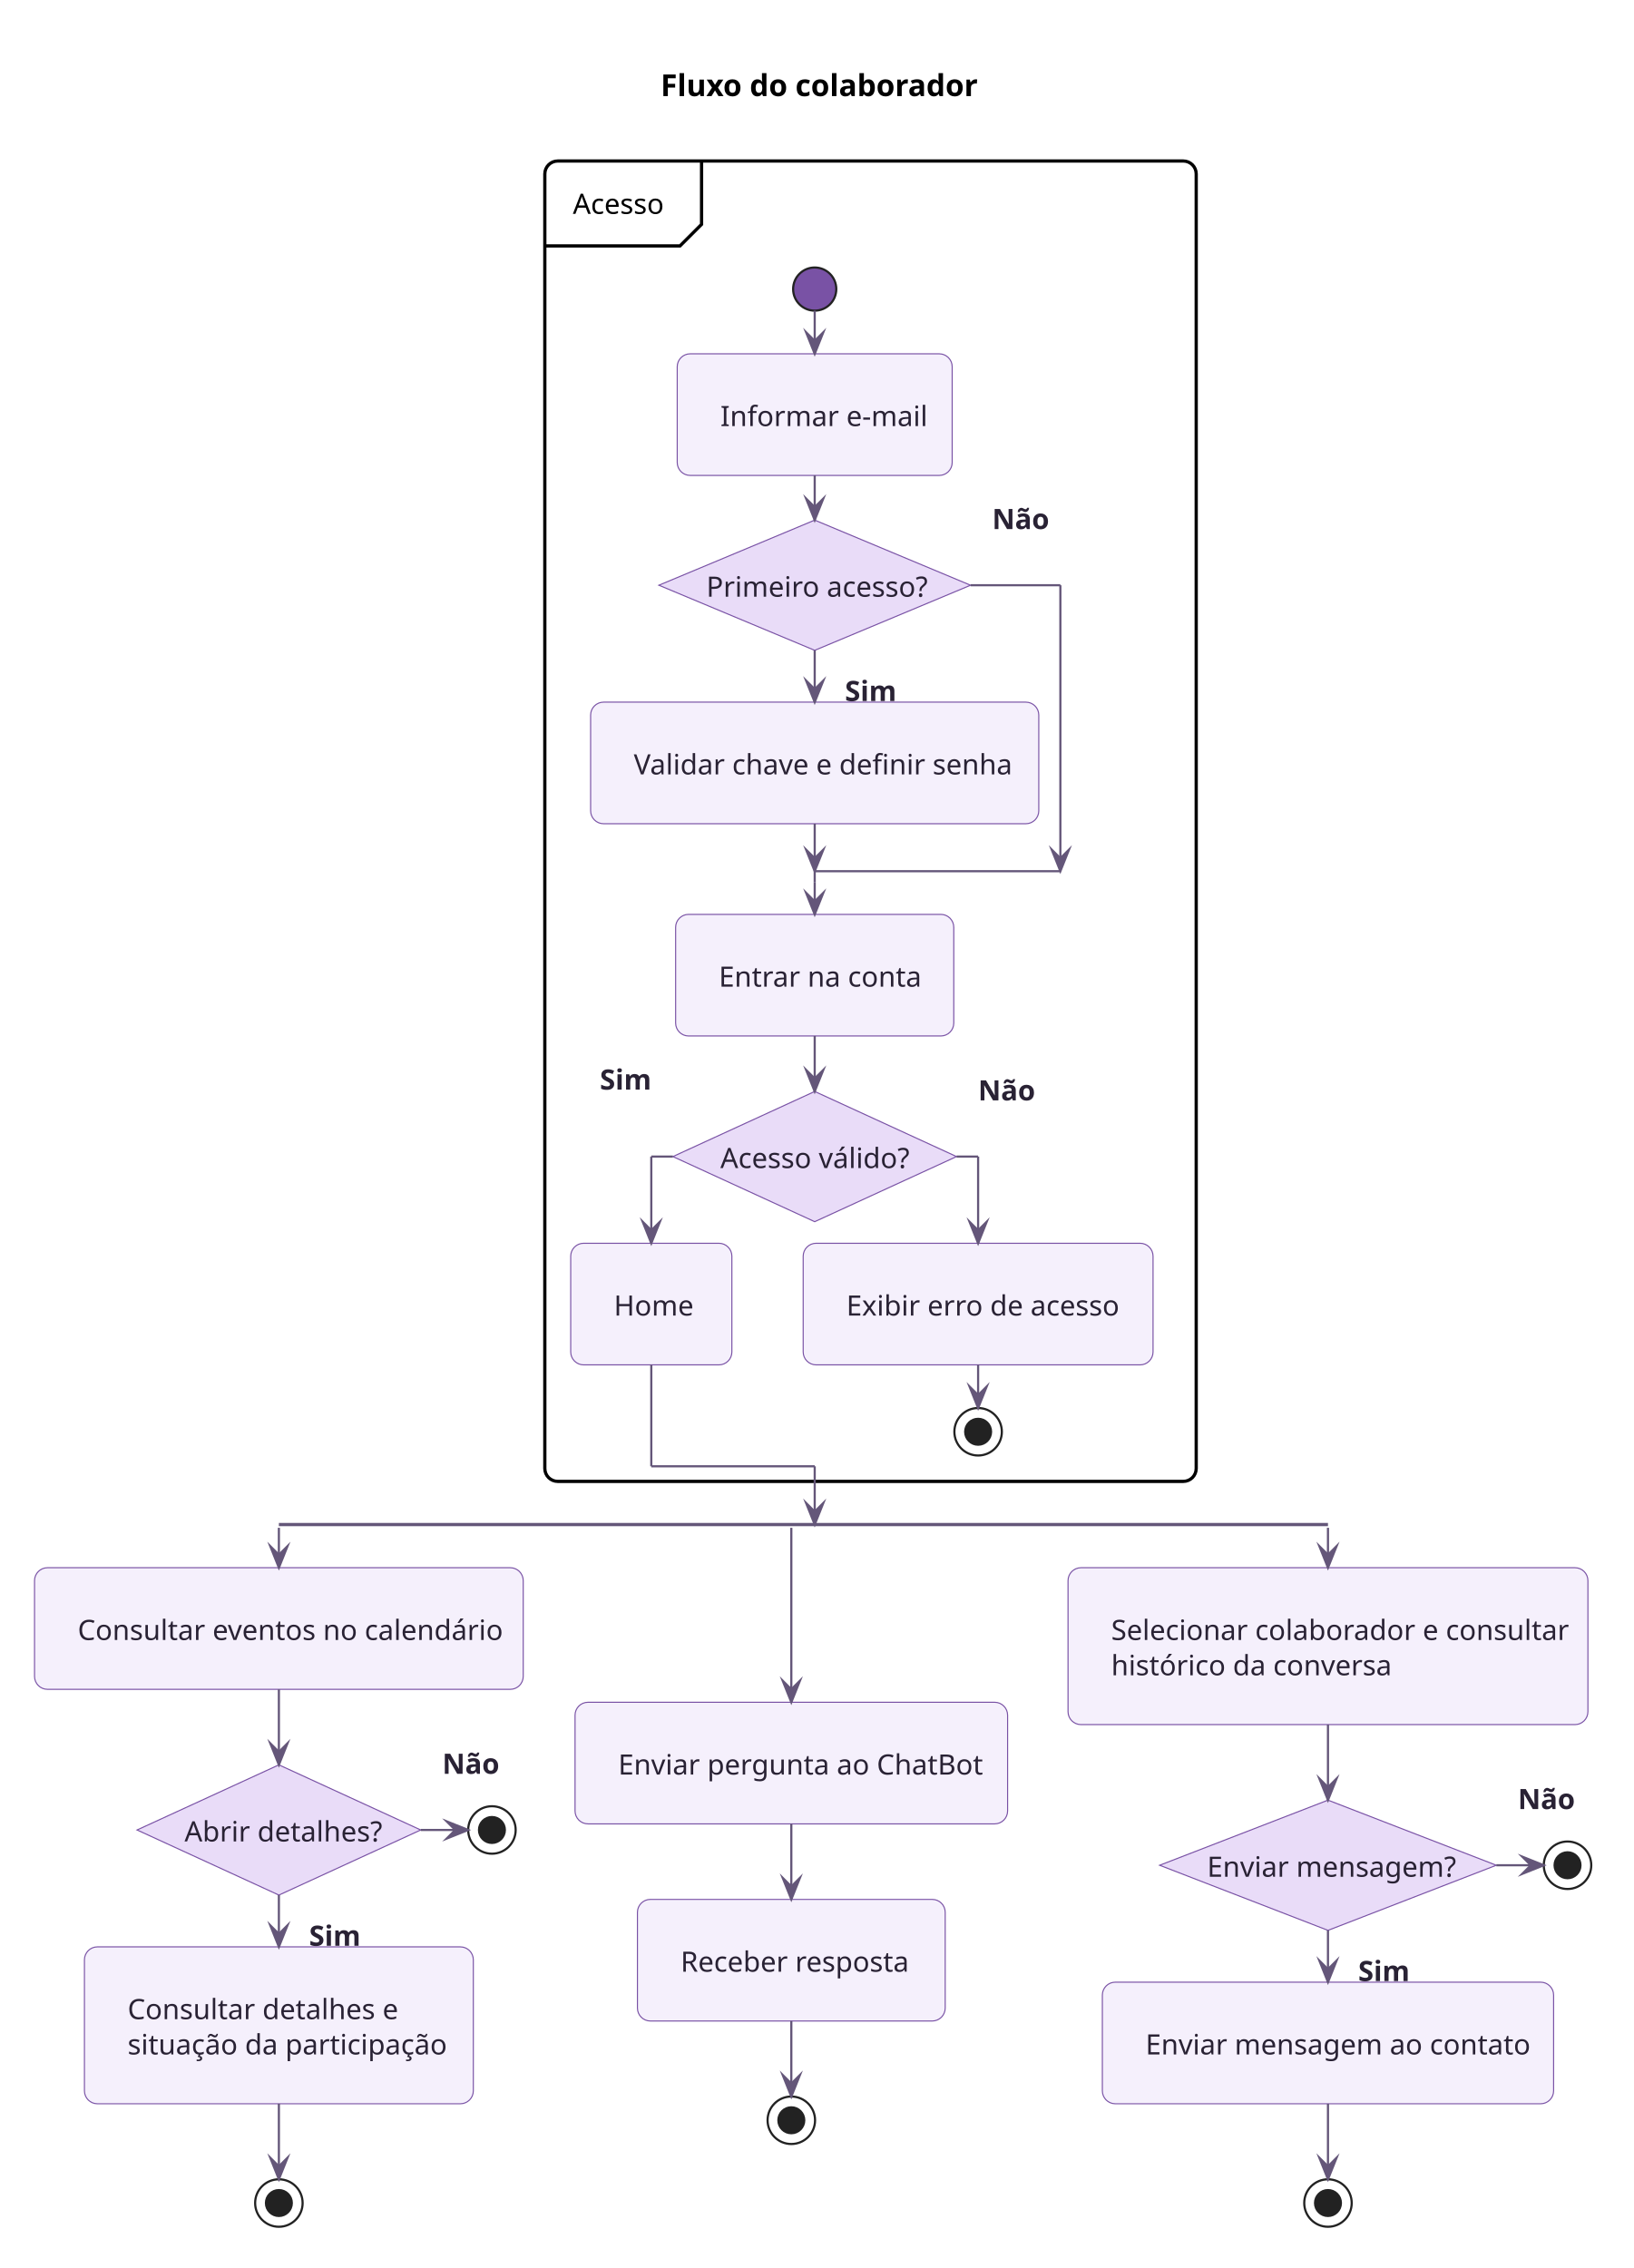
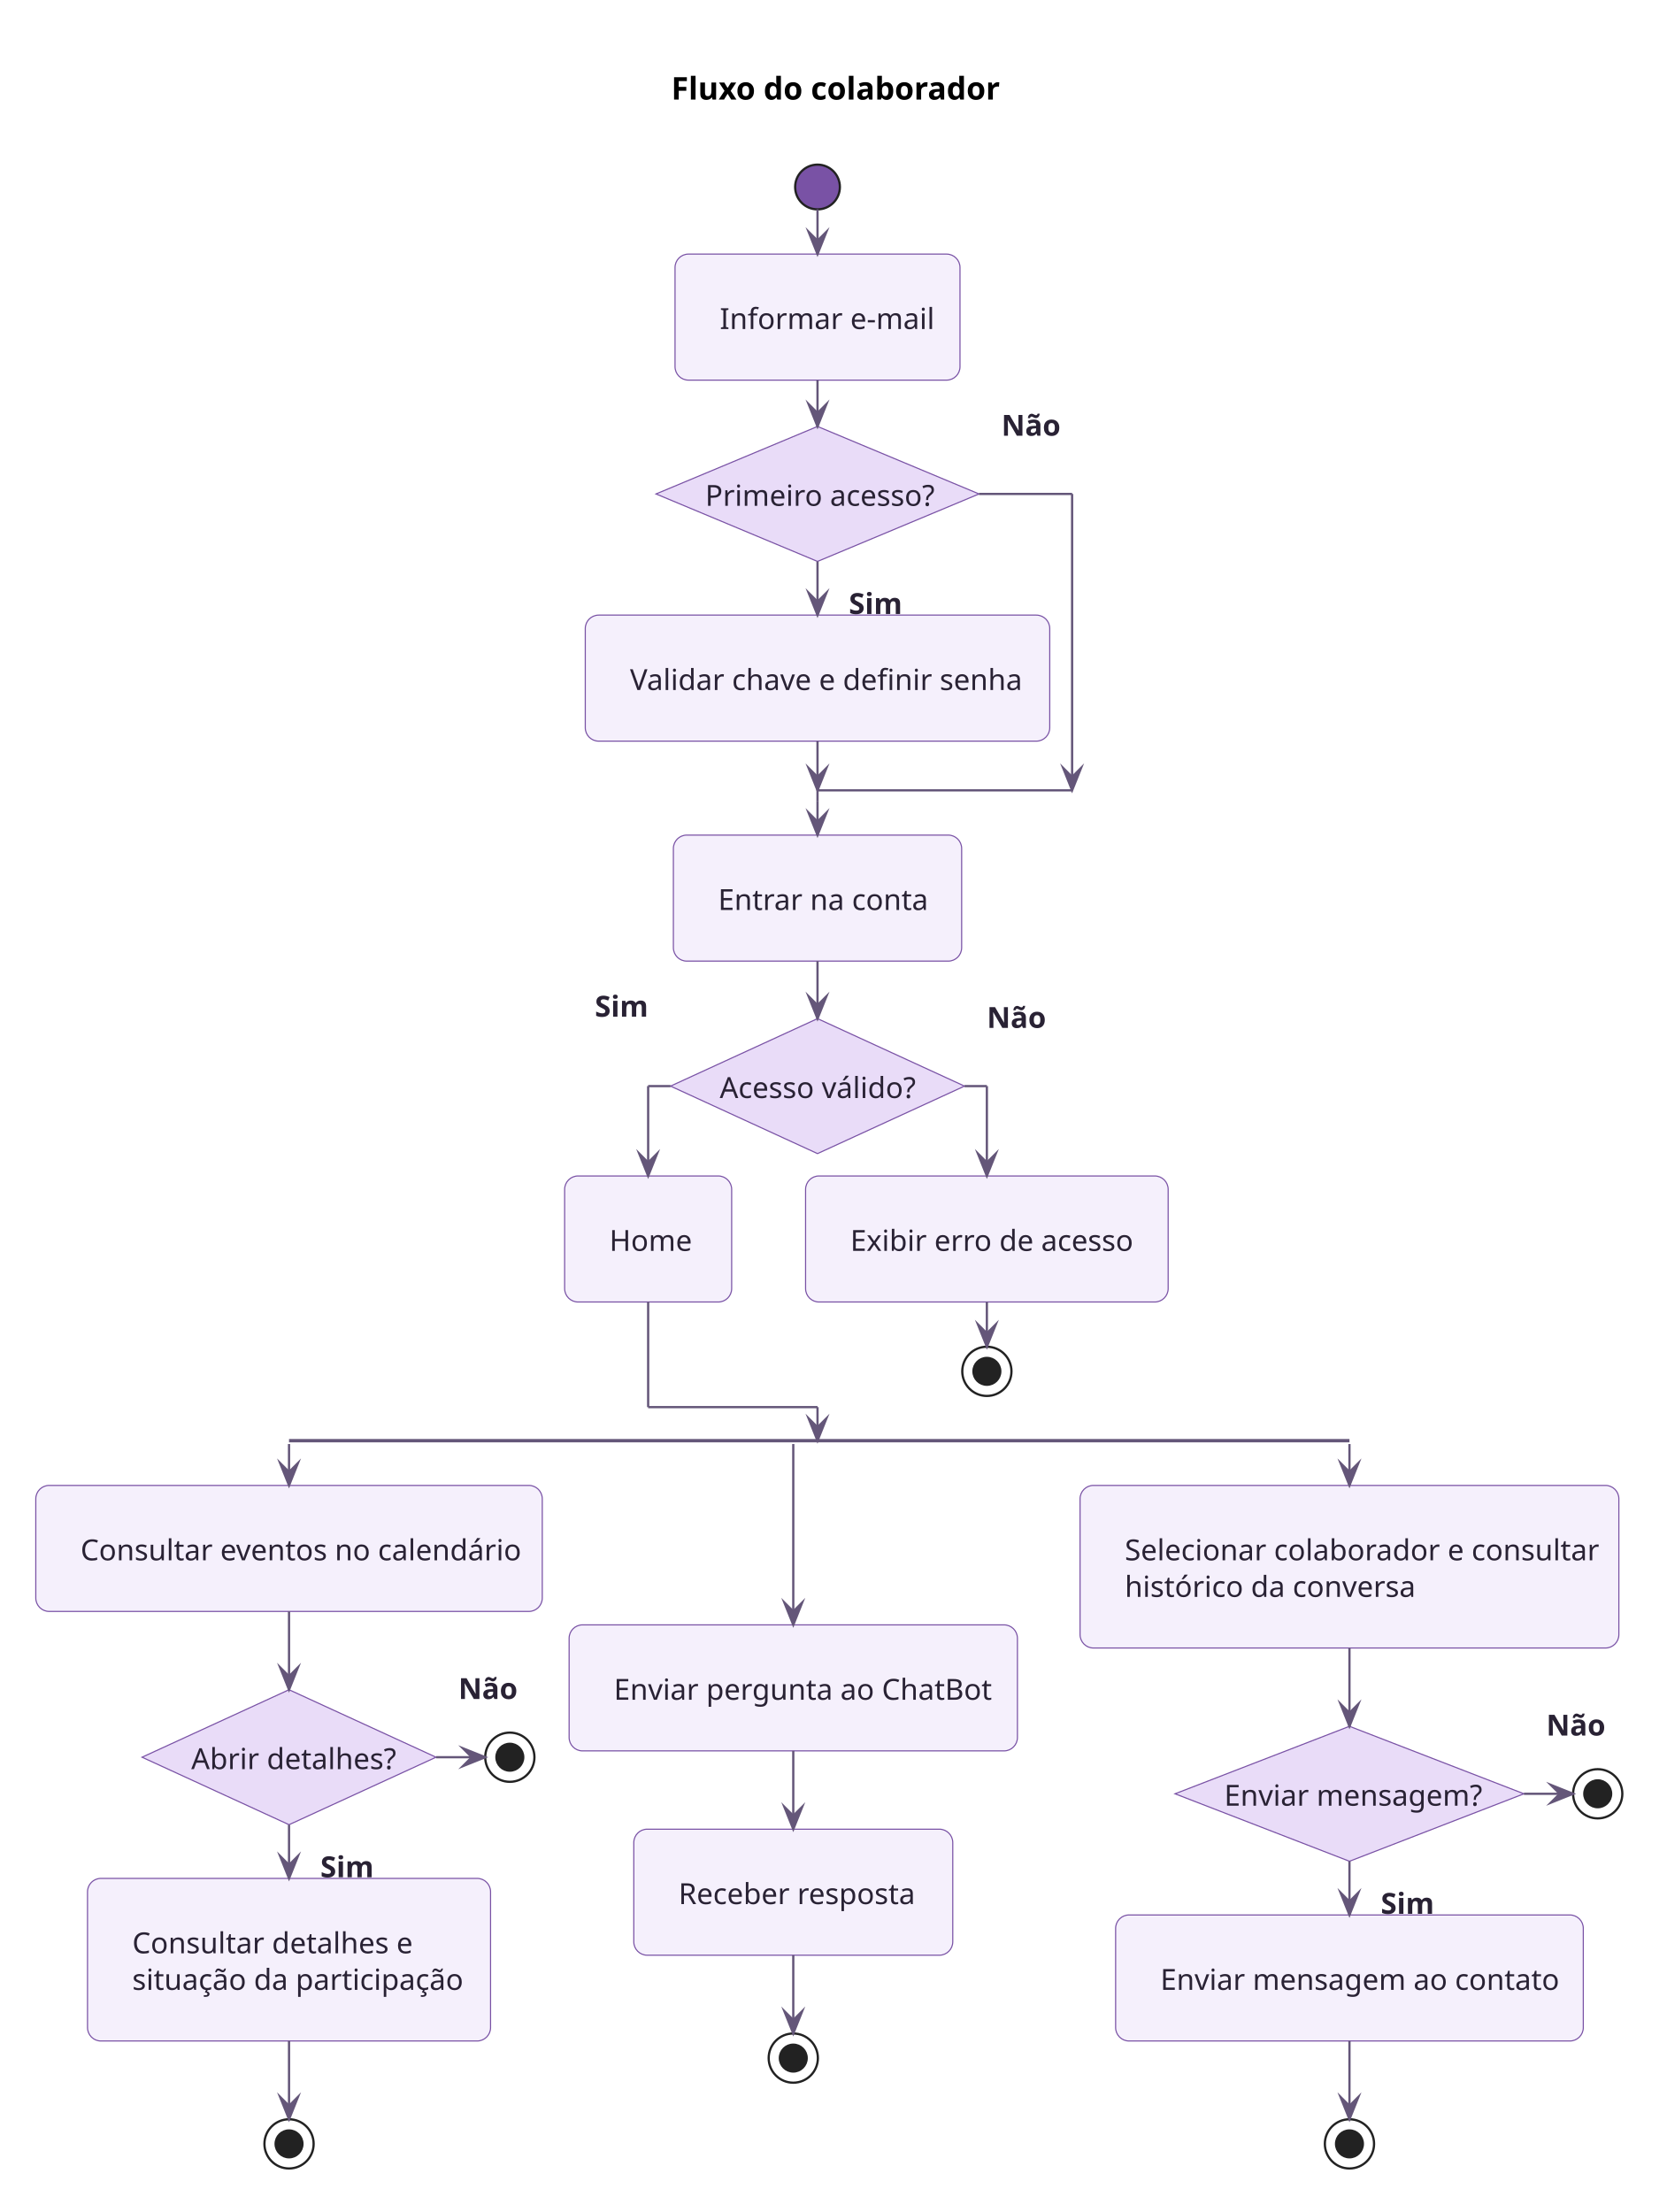
- <svg xmlns="http://www.w3.org/2000/svg" version="1.1" data-diagram-type="ACTIVITY" style="width:757px;height:1051px;background:#FFFFFF;" width="757px" height="1051px" viewBox="0 0 757 1051" zoomAndPan="magnify" preserveAspectRatio="none" contentStyleType="text/css">
+ <svg xmlns="http://www.w3.org/2000/svg" version="1.1" data-diagram-type="ACTIVITY" style="width:745px;height:989px;background:#FFFFFF;" width="745px" height="989px" viewBox="0 0 745 989" zoomAndPan="magnify" preserveAspectRatio="none" contentStyleType="text/css">
  <defs />
  <g font-family="sans-serif" lengthAdjust="spacing">
    <g class="title" data-source-line="2">
-       <text x="306.111" y="44.533" fill="#000" font-size="14" textLength="143.117" font-weight="700">Fluxo do colaborador</text>
+       <text x="300.111" y="44.533" fill="#000" font-size="14" textLength="143.117" font-weight="700">Fluxo do colaborador</text>
    </g>
-     <rect x="252.45" y="74.609" width="301.833" height="611.877" fill="none" style="stroke:#000;stroke-width:1.5;" rx="6" ry="6" />
-     <path d="M325.081,74.609 L325.081,103.961 L315.081,113.961 L252.45,113.961" style="stroke:#000;stroke-width:1.5;" fill="none" />
-     <text x="265.45" y="99.104" fill="#000" font-size="13" textLength="42.631">Acesso</text>
-     <ellipse cx="377.508" cy="133.961" rx="10" ry="10" fill="#7952A5" style="stroke:#222;stroke-width:1;" />
-     <rect x="313.804" y="163.961" width="127.407" height="56.352" fill="#F5F0FC" style="stroke:#7952A5;stroke-width:0.5;" rx="6" ry="6" />
-     <text x="333.804" y="197.456" fill="#292234" font-size="13" textLength="87.407">Informar e-mail</text>
-     <rect x="273.677" y="325.372" width="207.661" height="56.352" fill="#F5F0FC" style="stroke:#7952A5;stroke-width:0.5;" rx="6" ry="6" />
-     <text x="293.677" y="358.867" fill="#292234" font-size="13" textLength="167.661">Validar chave e definir senha</text>
-     <polygon points="377.508,241.021,449.721,271.196,377.508,301.372,305.295,271.196" fill="#E9DCF8" style="stroke:#7952A5;stroke-width:0.5;stroke-linejoin:miter;stroke-miterlimit:10;" />
-     <text x="391.508" y="324.867" fill="#292234" font-size="13" textLength="23.842" font-weight="700">Sim</text>
-     <text x="327.295" y="276.516" fill="#292234" font-size="13" textLength="100.426">Primeiro acesso?</text>
-     <text x="459.721" y="245.164" fill="#292234" font-size="13" textLength="24.559" font-weight="700">Não</text>
-     <rect x="313.065" y="423.724" width="128.886" height="56.352" fill="#F5F0FC" style="stroke:#7952A5;stroke-width:0.5;" rx="6" ry="6" />
-     <text x="333.065" y="457.219" fill="#292234" font-size="13" textLength="88.886">Entrar na conta</text>
-     <polygon points="377.508,505.783,443.227,535.959,377.508,566.135,311.788,535.959" fill="#E9DCF8" style="stroke:#7952A5;stroke-width:0.5;stroke-linejoin:miter;stroke-miterlimit:10;" />
-     <text x="333.788" y="541.278" fill="#292234" font-size="13" textLength="87.439">Acesso válido?</text>
-     <text x="277.947" y="504.927" fill="#292234" font-size="13" textLength="23.842" font-weight="700">Sim</text>
-     <text x="453.227" y="509.927" fill="#292234" font-size="13" textLength="24.559" font-weight="700">Não</text>
-     <rect x="264.45" y="576.135" width="74.677" height="56.352" fill="#F5F0FC" style="stroke:#7952A5;stroke-width:0.5;" rx="6" ry="6" />
-     <text x="284.45" y="609.63" fill="#292234" font-size="13" textLength="34.677">Home</text>
-     <rect x="372.172" y="576.135" width="162.11" height="56.352" fill="#F5F0FC" style="stroke:#7952A5;stroke-width:0.5;" rx="6" ry="6" />
-     <text x="392.172" y="609.63" fill="#292234" font-size="13" textLength="122.11">Exibir erro de acesso</text>
-     <ellipse cx="453.227" cy="663.486" rx="11" ry="11" fill="none" style="stroke:#222;stroke-width:1;" />
-     <ellipse cx="453.227" cy="663.486" rx="6" ry="6" fill="#222" style="stroke:#222;stroke-width:1;" />
-     <line x1="129.225" y1="706.486" x2="615.339" y2="706.486" style="stroke:#645679;stroke-width:1.5;" />
-     <rect x="16" y="726.486" width="226.45" height="56.352" fill="#F5F0FC" style="stroke:#7952A5;stroke-width:0.5;" rx="6" ry="6" />
-     <text x="36" y="759.981" fill="#292234" font-size="13" textLength="186.45">Consultar eventos no calendário</text>
-     <rect x="39.125" y="902.189" width="180.201" height="72.703" fill="#F5F0FC" style="stroke:#7952A5;stroke-width:0.5;" rx="6" ry="6" />
-     <text x="59.125" y="935.685" fill="#292234" font-size="13" textLength="119.241">Consultar detalhes e</text>
-     <text x="59.125" y="952.036" fill="#292234" font-size="13" textLength="140.201">situação da participação</text>
-     <ellipse cx="129.225" cy="1020.893" rx="11" ry="11" fill="none" style="stroke:#222;stroke-width:1;" />
-     <ellipse cx="129.225" cy="1020.893" rx="6" ry="6" fill="#222" style="stroke:#222;stroke-width:1;" />
-     <polygon points="129.225,817.838,194.944,848.014,129.225,878.189,63.505,848.014" fill="#E9DCF8" style="stroke:#7952A5;stroke-width:0.5;stroke-linejoin:miter;stroke-miterlimit:10;" />
-     <text x="143.225" y="901.685" fill="#292234" font-size="13" textLength="23.842" font-weight="700">Sim</text>
-     <text x="85.505" y="853.333" fill="#292234" font-size="13" textLength="87.439">Abrir detalhes?</text>
-     <text x="204.944" y="821.981" fill="#292234" font-size="13" textLength="24.559" font-weight="700">Não</text>
-     <ellipse cx="227.944" cy="848.014" rx="11" ry="11" fill="none" style="stroke:#222;stroke-width:1;" />
-     <ellipse cx="227.944" cy="848.014" rx="6" ry="6" fill="#222" style="stroke:#222;stroke-width:1;" />
-     <rect x="266.454" y="788.838" width="200.437" height="56.352" fill="#F5F0FC" style="stroke:#7952A5;stroke-width:0.5;" rx="6" ry="6" />
-     <text x="286.454" y="822.333" fill="#292234" font-size="13" textLength="160.437">Enviar pergunta ao ChatBot</text>
-     <rect x="295.367" y="880.189" width="142.61" height="56.352" fill="#F5F0FC" style="stroke:#7952A5;stroke-width:0.5;" rx="6" ry="6" />
-     <text x="315.367" y="913.685" fill="#292234" font-size="13" textLength="102.61">Receber resposta</text>
-     <ellipse cx="366.672" cy="982.541" rx="11" ry="11" fill="none" style="stroke:#222;stroke-width:1;" />
-     <ellipse cx="366.672" cy="982.541" rx="6" ry="6" fill="#222" style="stroke:#222;stroke-width:1;" />
-     <rect x="494.891" y="726.486" width="240.897" height="72.703" fill="#F5F0FC" style="stroke:#7952A5;stroke-width:0.5;" rx="6" ry="6" />
-     <text x="514.891" y="759.981" fill="#292234" font-size="13" textLength="200.897">Selecionar colaborador e consultar</text>
-     <text x="514.891" y="776.333" fill="#292234" font-size="13" textLength="122.84">histórico da conversa</text>
-     <rect x="510.792" y="918.541" width="209.095" height="56.352" fill="#F5F0FC" style="stroke:#7952A5;stroke-width:0.5;" rx="6" ry="6" />
-     <text x="530.792" y="952.036" fill="#292234" font-size="13" textLength="169.095">Enviar mensagem ao contato</text>
-     <ellipse cx="615.339" cy="1020.893" rx="11" ry="11" fill="none" style="stroke:#222;stroke-width:1;" />
-     <ellipse cx="615.339" cy="1020.893" rx="6" ry="6" fill="#222" style="stroke:#222;stroke-width:1;" />
-     <polygon points="615.339,834.189,693.338,864.365,615.339,894.541,537.34,864.365" fill="#E9DCF8" style="stroke:#7952A5;stroke-width:0.5;stroke-linejoin:miter;stroke-miterlimit:10;" />
-     <text x="629.339" y="918.036" fill="#292234" font-size="13" textLength="23.842" font-weight="700">Sim</text>
-     <text x="559.34" y="869.685" fill="#292234" font-size="13" textLength="111.998">Enviar mensagem?</text>
-     <text x="703.338" y="838.333" fill="#292234" font-size="13" textLength="24.559" font-weight="700">Não</text>
-     <ellipse cx="726.338" cy="864.365" rx="11" ry="11" fill="none" style="stroke:#222;stroke-width:1;" />
-     <ellipse cx="726.338" cy="864.365" rx="6" ry="6" fill="#222" style="stroke:#222;stroke-width:1;" />
-     <line x1="377.508" y1="143.961" x2="377.508" y2="163.961" style="stroke:#645679;stroke-width:1;" />
-     <polygon points="373.508,153.961,377.508,163.961,381.508,153.961,377.508,157.961" fill="#645679" style="stroke:#645679;stroke-width:1;stroke-linejoin:miter;stroke-miterlimit:10;" />
-     <line x1="377.508" y1="301.372" x2="377.508" y2="325.372" style="stroke:#645679;stroke-width:1;" />
-     <polygon points="373.508,315.372,377.508,325.372,381.508,315.372,377.508,319.372" fill="#645679" style="stroke:#645679;stroke-width:1;stroke-linejoin:miter;stroke-miterlimit:10;" />
-     <line x1="449.721" y1="271.196" x2="491.338" y2="271.196" style="stroke:#645679;stroke-width:1;" />
-     <line x1="491.338" y1="271.196" x2="491.338" y2="403.724" style="stroke:#645679;stroke-width:1;" />
-     <polygon points="487.338,393.724,491.338,403.724,495.338,393.724,491.338,397.724" fill="#645679" style="stroke:#645679;stroke-width:1;stroke-linejoin:miter;stroke-miterlimit:10;" />
-     <line x1="491.338" y1="403.724" x2="377.508" y2="403.724" style="stroke:#645679;stroke-width:1;" />
-     <line x1="377.508" y1="403.724" x2="377.508" y2="408.724" style="stroke:#645679;stroke-width:1;" />
-     <line x1="377.508" y1="381.724" x2="377.508" y2="403.724" style="stroke:#645679;stroke-width:1;" />
-     <polygon points="373.508,393.724,377.508,403.724,381.508,393.724,377.508,397.724" fill="#645679" style="stroke:#645679;stroke-width:1;stroke-linejoin:miter;stroke-miterlimit:10;" />
-     <line x1="377.508" y1="220.313" x2="377.508" y2="241.021" style="stroke:#645679;stroke-width:1;" />
-     <polygon points="373.508,231.021,377.508,241.021,381.508,231.021,377.508,235.021" fill="#645679" style="stroke:#645679;stroke-width:1;stroke-linejoin:miter;stroke-miterlimit:10;" />
-     <line x1="377.508" y1="408.724" x2="377.508" y2="423.724" style="stroke:#645679;stroke-width:1;" />
-     <polygon points="373.508,413.724,377.508,423.724,381.508,413.724,377.508,417.724" fill="#645679" style="stroke:#645679;stroke-width:1;stroke-linejoin:miter;stroke-miterlimit:10;" />
-     <line x1="453.227" y1="632.486" x2="453.227" y2="652.486" style="stroke:#645679;stroke-width:1;" />
-     <polygon points="449.227,642.486,453.227,652.486,457.227,642.486,453.227,646.486" fill="#645679" style="stroke:#645679;stroke-width:1;stroke-linejoin:miter;stroke-miterlimit:10;" />
-     <line x1="311.788" y1="535.959" x2="301.788" y2="535.959" style="stroke:#645679;stroke-width:1;" />
-     <line x1="301.788" y1="535.959" x2="301.788" y2="576.135" style="stroke:#645679;stroke-width:1;" />
-     <polygon points="297.788,566.135,301.788,576.135,305.788,566.135,301.788,570.135" fill="#645679" style="stroke:#645679;stroke-width:1;stroke-linejoin:miter;stroke-miterlimit:10;" />
-     <line x1="443.227" y1="535.959" x2="453.227" y2="535.959" style="stroke:#645679;stroke-width:1;" />
-     <line x1="453.227" y1="535.959" x2="453.227" y2="576.135" style="stroke:#645679;stroke-width:1;" />
-     <polygon points="449.227,566.135,453.227,576.135,457.227,566.135,453.227,570.135" fill="#645679" style="stroke:#645679;stroke-width:1;stroke-linejoin:miter;stroke-miterlimit:10;" />
-     <line x1="301.788" y1="632.486" x2="301.788" y2="679.486" style="stroke:#645679;stroke-width:1;" />
-     <line x1="301.788" y1="679.486" x2="377.508" y2="679.486" style="stroke:#645679;stroke-width:1;" />
-     <line x1="377.508" y1="679.486" x2="377.508" y2="706.486" style="stroke:#645679;stroke-width:1;" />
-     <polygon points="373.508,696.486,377.508,706.486,381.508,696.486,377.508,700.486" fill="#645679" style="stroke:#645679;stroke-width:1;stroke-linejoin:miter;stroke-miterlimit:10;" />
-     <line x1="377.508" y1="480.075" x2="377.508" y2="505.783" style="stroke:#645679;stroke-width:1;" />
-     <polygon points="373.508,495.783,377.508,505.783,381.508,495.783,377.508,499.783" fill="#645679" style="stroke:#645679;stroke-width:1;stroke-linejoin:miter;stroke-miterlimit:10;" />
-     <line x1="129.225" y1="974.893" x2="129.225" y2="1009.893" style="stroke:#645679;stroke-width:1;" />
-     <polygon points="125.225,999.893,129.225,1009.893,133.225,999.893,129.225,1003.893" fill="#645679" style="stroke:#645679;stroke-width:1;stroke-linejoin:miter;stroke-miterlimit:10;" />
-     <line x1="129.225" y1="878.189" x2="129.225" y2="902.189" style="stroke:#645679;stroke-width:1;" />
-     <polygon points="125.225,892.189,129.225,902.189,133.225,892.189,129.225,896.189" fill="#645679" style="stroke:#645679;stroke-width:1;stroke-linejoin:miter;stroke-miterlimit:10;" />
-     <line x1="194.944" y1="848.014" x2="216.944" y2="848.014" style="stroke:#645679;stroke-width:1;" />
-     <polygon points="206.944,844.014,216.944,848.014,206.944,852.014,210.944,848.014" fill="#645679" style="stroke:#645679;stroke-width:1;stroke-linejoin:miter;stroke-miterlimit:10;" />
-     <line x1="129.225" y1="782.838" x2="129.225" y2="817.838" style="stroke:#645679;stroke-width:1;" />
-     <polygon points="125.225,807.838,129.225,817.838,133.225,807.838,129.225,811.838" fill="#645679" style="stroke:#645679;stroke-width:1;stroke-linejoin:miter;stroke-miterlimit:10;" />
-     <line x1="366.672" y1="845.189" x2="366.672" y2="880.189" style="stroke:#645679;stroke-width:1;" />
-     <polygon points="362.672,870.189,366.672,880.189,370.672,870.189,366.672,874.189" fill="#645679" style="stroke:#645679;stroke-width:1;stroke-linejoin:miter;stroke-miterlimit:10;" />
-     <line x1="366.672" y1="936.541" x2="366.672" y2="971.541" style="stroke:#645679;stroke-width:1;" />
-     <polygon points="362.672,961.541,366.672,971.541,370.672,961.541,366.672,965.541" fill="#645679" style="stroke:#645679;stroke-width:1;stroke-linejoin:miter;stroke-miterlimit:10;" />
-     <line x1="615.339" y1="974.893" x2="615.339" y2="1009.893" style="stroke:#645679;stroke-width:1;" />
-     <polygon points="611.339,999.893,615.339,1009.893,619.339,999.893,615.339,1003.893" fill="#645679" style="stroke:#645679;stroke-width:1;stroke-linejoin:miter;stroke-miterlimit:10;" />
-     <line x1="615.339" y1="894.541" x2="615.339" y2="918.541" style="stroke:#645679;stroke-width:1;" />
-     <polygon points="611.339,908.541,615.339,918.541,619.339,908.541,615.339,912.541" fill="#645679" style="stroke:#645679;stroke-width:1;stroke-linejoin:miter;stroke-miterlimit:10;" />
-     <line x1="693.338" y1="864.365" x2="715.338" y2="864.365" style="stroke:#645679;stroke-width:1;" />
-     <polygon points="705.338,860.365,715.338,864.365,705.338,868.365,709.338,864.365" fill="#645679" style="stroke:#645679;stroke-width:1;stroke-linejoin:miter;stroke-miterlimit:10;" />
-     <line x1="615.339" y1="799.189" x2="615.339" y2="834.189" style="stroke:#645679;stroke-width:1;" />
-     <polygon points="611.339,824.189,615.339,834.189,619.339,824.189,615.339,828.189" fill="#645679" style="stroke:#645679;stroke-width:1;stroke-linejoin:miter;stroke-miterlimit:10;" />
-     <line x1="129.225" y1="707.986" x2="129.225" y2="726.486" style="stroke:#645679;stroke-width:1;" />
-     <polygon points="125.225,716.486,129.225,726.486,133.225,716.486,129.225,720.486" fill="#645679" style="stroke:#645679;stroke-width:1;stroke-linejoin:miter;stroke-miterlimit:10;" />
-     <line x1="366.672" y1="707.986" x2="366.672" y2="788.838" style="stroke:#645679;stroke-width:1;" />
-     <polygon points="362.672,778.838,366.672,788.838,370.672,778.838,366.672,782.838" fill="#645679" style="stroke:#645679;stroke-width:1;stroke-linejoin:miter;stroke-miterlimit:10;" />
-     <line x1="615.339" y1="707.986" x2="615.339" y2="726.486" style="stroke:#645679;stroke-width:1;" />
-     <polygon points="611.339,716.486,615.339,726.486,619.339,716.486,615.339,720.486" fill="#645679" style="stroke:#645679;stroke-width:1;stroke-linejoin:miter;stroke-miterlimit:10;" />
+     <ellipse cx="365.508" cy="83.609" rx="10" ry="10" fill="#7952A5" style="stroke:#222;stroke-width:1;" />
+     <rect x="301.804" y="113.609" width="127.407" height="56.352" fill="#F5F0FC" style="stroke:#7952A5;stroke-width:0.5;" rx="6" ry="6" />
+     <text x="321.804" y="147.104" fill="#292234" font-size="13" textLength="87.407">Informar e-mail</text>
+     <rect x="261.677" y="275.021" width="207.661" height="56.352" fill="#F5F0FC" style="stroke:#7952A5;stroke-width:0.5;" rx="6" ry="6" />
+     <text x="281.677" y="308.516" fill="#292234" font-size="13" textLength="167.661">Validar chave e definir senha</text>
+     <polygon points="365.508,190.669,437.721,220.845,365.508,251.021,293.295,220.845" fill="#E9DCF8" style="stroke:#7952A5;stroke-width:0.5;stroke-linejoin:miter;stroke-miterlimit:10;" />
+     <text x="379.508" y="274.516" fill="#292234" font-size="13" textLength="23.842" font-weight="700">Sim</text>
+     <text x="315.295" y="226.164" fill="#292234" font-size="13" textLength="100.426">Primeiro acesso?</text>
+     <text x="447.721" y="194.813" fill="#292234" font-size="13" textLength="24.559" font-weight="700">Não</text>
+     <rect x="301.065" y="373.372" width="128.886" height="56.352" fill="#F5F0FC" style="stroke:#7952A5;stroke-width:0.5;" rx="6" ry="6" />
+     <text x="321.065" y="406.867" fill="#292234" font-size="13" textLength="88.886">Entrar na conta</text>
+     <polygon points="365.508,455.432,431.227,485.607,365.508,515.783,299.788,485.607" fill="#E9DCF8" style="stroke:#7952A5;stroke-width:0.5;stroke-linejoin:miter;stroke-miterlimit:10;" />
+     <text x="321.788" y="490.927" fill="#292234" font-size="13" textLength="87.439">Acesso válido?</text>
+     <text x="265.947" y="454.575" fill="#292234" font-size="13" textLength="23.842" font-weight="700">Sim</text>
+     <text x="441.227" y="459.575" fill="#292234" font-size="13" textLength="24.559" font-weight="700">Não</text>
+     <rect x="252.45" y="525.783" width="74.677" height="56.352" fill="#F5F0FC" style="stroke:#7952A5;stroke-width:0.5;" rx="6" ry="6" />
+     <text x="272.45" y="559.278" fill="#292234" font-size="13" textLength="34.677">Home</text>
+     <rect x="360.172" y="525.783" width="162.11" height="56.352" fill="#F5F0FC" style="stroke:#7952A5;stroke-width:0.5;" rx="6" ry="6" />
+     <text x="380.172" y="559.278" fill="#292234" font-size="13" textLength="122.11">Exibir erro de acesso</text>
+     <ellipse cx="441.227" cy="613.135" rx="11" ry="11" fill="none" style="stroke:#222;stroke-width:1;" />
+     <ellipse cx="441.227" cy="613.135" rx="6" ry="6" fill="#222" style="stroke:#222;stroke-width:1;" />
+     <line x1="129.225" y1="644.135" x2="603.339" y2="644.135" style="stroke:#645679;stroke-width:1.5;" />
+     <rect x="16" y="664.135" width="226.45" height="56.352" fill="#F5F0FC" style="stroke:#7952A5;stroke-width:0.5;" rx="6" ry="6" />
+     <text x="36" y="697.63" fill="#292234" font-size="13" textLength="186.45">Consultar eventos no calendário</text>
+     <rect x="39.125" y="839.838" width="180.201" height="72.703" fill="#F5F0FC" style="stroke:#7952A5;stroke-width:0.5;" rx="6" ry="6" />
+     <text x="59.125" y="873.333" fill="#292234" font-size="13" textLength="119.241">Consultar detalhes e</text>
+     <text x="59.125" y="889.685" fill="#292234" font-size="13" textLength="140.201">situação da participação</text>
+     <ellipse cx="129.225" cy="958.541" rx="11" ry="11" fill="none" style="stroke:#222;stroke-width:1;" />
+     <ellipse cx="129.225" cy="958.541" rx="6" ry="6" fill="#222" style="stroke:#222;stroke-width:1;" />
+     <polygon points="129.225,755.486,194.944,785.662,129.225,815.838,63.505,785.662" fill="#E9DCF8" style="stroke:#7952A5;stroke-width:0.5;stroke-linejoin:miter;stroke-miterlimit:10;" />
+     <text x="143.225" y="839.333" fill="#292234" font-size="13" textLength="23.842" font-weight="700">Sim</text>
+     <text x="85.505" y="790.981" fill="#292234" font-size="13" textLength="87.439">Abrir detalhes?</text>
+     <text x="204.944" y="759.63" fill="#292234" font-size="13" textLength="24.559" font-weight="700">Não</text>
+     <ellipse cx="227.944" cy="785.662" rx="11" ry="11" fill="none" style="stroke:#222;stroke-width:1;" />
+     <ellipse cx="227.944" cy="785.662" rx="6" ry="6" fill="#222" style="stroke:#222;stroke-width:1;" />
+     <rect x="254.454" y="726.486" width="200.437" height="56.352" fill="#F5F0FC" style="stroke:#7952A5;stroke-width:0.5;" rx="6" ry="6" />
+     <text x="274.454" y="759.981" fill="#292234" font-size="13" textLength="160.437">Enviar pergunta ao ChatBot</text>
+     <rect x="283.367" y="817.838" width="142.61" height="56.352" fill="#F5F0FC" style="stroke:#7952A5;stroke-width:0.5;" rx="6" ry="6" />
+     <text x="303.367" y="851.333" fill="#292234" font-size="13" textLength="102.61">Receber resposta</text>
+     <ellipse cx="354.672" cy="920.189" rx="11" ry="11" fill="none" style="stroke:#222;stroke-width:1;" />
+     <ellipse cx="354.672" cy="920.189" rx="6" ry="6" fill="#222" style="stroke:#222;stroke-width:1;" />
+     <rect x="482.891" y="664.135" width="240.897" height="72.703" fill="#F5F0FC" style="stroke:#7952A5;stroke-width:0.5;" rx="6" ry="6" />
+     <text x="502.891" y="697.63" fill="#292234" font-size="13" textLength="200.897">Selecionar colaborador e consultar</text>
+     <text x="502.891" y="713.981" fill="#292234" font-size="13" textLength="122.84">histórico da conversa</text>
+     <rect x="498.792" y="856.189" width="209.095" height="56.352" fill="#F5F0FC" style="stroke:#7952A5;stroke-width:0.5;" rx="6" ry="6" />
+     <text x="518.792" y="889.685" fill="#292234" font-size="13" textLength="169.095">Enviar mensagem ao contato</text>
+     <ellipse cx="603.339" cy="958.541" rx="11" ry="11" fill="none" style="stroke:#222;stroke-width:1;" />
+     <ellipse cx="603.339" cy="958.541" rx="6" ry="6" fill="#222" style="stroke:#222;stroke-width:1;" />
+     <polygon points="603.339,771.838,681.338,802.014,603.339,832.189,525.34,802.014" fill="#E9DCF8" style="stroke:#7952A5;stroke-width:0.5;stroke-linejoin:miter;stroke-miterlimit:10;" />
+     <text x="617.339" y="855.685" fill="#292234" font-size="13" textLength="23.842" font-weight="700">Sim</text>
+     <text x="547.34" y="807.333" fill="#292234" font-size="13" textLength="111.998">Enviar mensagem?</text>
+     <text x="691.338" y="775.981" fill="#292234" font-size="13" textLength="24.559" font-weight="700">Não</text>
+     <ellipse cx="714.338" cy="802.014" rx="11" ry="11" fill="none" style="stroke:#222;stroke-width:1;" />
+     <ellipse cx="714.338" cy="802.014" rx="6" ry="6" fill="#222" style="stroke:#222;stroke-width:1;" />
+     <line x1="365.508" y1="93.609" x2="365.508" y2="113.609" style="stroke:#645679;stroke-width:1;" />
+     <polygon points="361.508,103.609,365.508,113.609,369.508,103.609,365.508,107.609" fill="#645679" style="stroke:#645679;stroke-width:1;stroke-linejoin:miter;stroke-miterlimit:10;" />
+     <line x1="365.508" y1="251.021" x2="365.508" y2="275.021" style="stroke:#645679;stroke-width:1;" />
+     <polygon points="361.508,265.021,365.508,275.021,369.508,265.021,365.508,269.021" fill="#645679" style="stroke:#645679;stroke-width:1;stroke-linejoin:miter;stroke-miterlimit:10;" />
+     <line x1="437.721" y1="220.845" x2="479.338" y2="220.845" style="stroke:#645679;stroke-width:1;" />
+     <line x1="479.338" y1="220.845" x2="479.338" y2="353.372" style="stroke:#645679;stroke-width:1;" />
+     <polygon points="475.338,343.372,479.338,353.372,483.338,343.372,479.338,347.372" fill="#645679" style="stroke:#645679;stroke-width:1;stroke-linejoin:miter;stroke-miterlimit:10;" />
+     <line x1="479.338" y1="353.372" x2="365.508" y2="353.372" style="stroke:#645679;stroke-width:1;" />
+     <line x1="365.508" y1="353.372" x2="365.508" y2="358.372" style="stroke:#645679;stroke-width:1;" />
+     <line x1="365.508" y1="331.372" x2="365.508" y2="353.372" style="stroke:#645679;stroke-width:1;" />
+     <polygon points="361.508,343.372,365.508,353.372,369.508,343.372,365.508,347.372" fill="#645679" style="stroke:#645679;stroke-width:1;stroke-linejoin:miter;stroke-miterlimit:10;" />
+     <line x1="365.508" y1="169.961" x2="365.508" y2="190.669" style="stroke:#645679;stroke-width:1;" />
+     <polygon points="361.508,180.669,365.508,190.669,369.508,180.669,365.508,184.669" fill="#645679" style="stroke:#645679;stroke-width:1;stroke-linejoin:miter;stroke-miterlimit:10;" />
+     <line x1="365.508" y1="358.372" x2="365.508" y2="373.372" style="stroke:#645679;stroke-width:1;" />
+     <polygon points="361.508,363.372,365.508,373.372,369.508,363.372,365.508,367.372" fill="#645679" style="stroke:#645679;stroke-width:1;stroke-linejoin:miter;stroke-miterlimit:10;" />
+     <line x1="441.227" y1="582.135" x2="441.227" y2="602.135" style="stroke:#645679;stroke-width:1;" />
+     <polygon points="437.227,592.135,441.227,602.135,445.227,592.135,441.227,596.135" fill="#645679" style="stroke:#645679;stroke-width:1;stroke-linejoin:miter;stroke-miterlimit:10;" />
+     <line x1="299.788" y1="485.607" x2="289.788" y2="485.607" style="stroke:#645679;stroke-width:1;" />
+     <line x1="289.788" y1="485.607" x2="289.788" y2="525.783" style="stroke:#645679;stroke-width:1;" />
+     <polygon points="285.788,515.783,289.788,525.783,293.788,515.783,289.788,519.783" fill="#645679" style="stroke:#645679;stroke-width:1;stroke-linejoin:miter;stroke-miterlimit:10;" />
+     <line x1="431.227" y1="485.607" x2="441.227" y2="485.607" style="stroke:#645679;stroke-width:1;" />
+     <line x1="441.227" y1="485.607" x2="441.227" y2="525.783" style="stroke:#645679;stroke-width:1;" />
+     <polygon points="437.227,515.783,441.227,525.783,445.227,515.783,441.227,519.783" fill="#645679" style="stroke:#645679;stroke-width:1;stroke-linejoin:miter;stroke-miterlimit:10;" />
+     <line x1="289.788" y1="582.135" x2="289.788" y2="629.135" style="stroke:#645679;stroke-width:1;" />
+     <line x1="289.788" y1="629.135" x2="365.508" y2="629.135" style="stroke:#645679;stroke-width:1;" />
+     <line x1="365.508" y1="629.135" x2="365.508" y2="644.135" style="stroke:#645679;stroke-width:1;" />
+     <polygon points="361.508,634.135,365.508,644.135,369.508,634.135,365.508,638.135" fill="#645679" style="stroke:#645679;stroke-width:1;stroke-linejoin:miter;stroke-miterlimit:10;" />
+     <line x1="365.508" y1="429.724" x2="365.508" y2="455.432" style="stroke:#645679;stroke-width:1;" />
+     <polygon points="361.508,445.432,365.508,455.432,369.508,445.432,365.508,449.432" fill="#645679" style="stroke:#645679;stroke-width:1;stroke-linejoin:miter;stroke-miterlimit:10;" />
+     <line x1="129.225" y1="912.541" x2="129.225" y2="947.541" style="stroke:#645679;stroke-width:1;" />
+     <polygon points="125.225,937.541,129.225,947.541,133.225,937.541,129.225,941.541" fill="#645679" style="stroke:#645679;stroke-width:1;stroke-linejoin:miter;stroke-miterlimit:10;" />
+     <line x1="129.225" y1="815.838" x2="129.225" y2="839.838" style="stroke:#645679;stroke-width:1;" />
+     <polygon points="125.225,829.838,129.225,839.838,133.225,829.838,129.225,833.838" fill="#645679" style="stroke:#645679;stroke-width:1;stroke-linejoin:miter;stroke-miterlimit:10;" />
+     <line x1="194.944" y1="785.662" x2="216.944" y2="785.662" style="stroke:#645679;stroke-width:1;" />
+     <polygon points="206.944,781.662,216.944,785.662,206.944,789.662,210.944,785.662" fill="#645679" style="stroke:#645679;stroke-width:1;stroke-linejoin:miter;stroke-miterlimit:10;" />
+     <line x1="129.225" y1="720.486" x2="129.225" y2="755.486" style="stroke:#645679;stroke-width:1;" />
+     <polygon points="125.225,745.486,129.225,755.486,133.225,745.486,129.225,749.486" fill="#645679" style="stroke:#645679;stroke-width:1;stroke-linejoin:miter;stroke-miterlimit:10;" />
+     <line x1="354.672" y1="782.838" x2="354.672" y2="817.838" style="stroke:#645679;stroke-width:1;" />
+     <polygon points="350.672,807.838,354.672,817.838,358.672,807.838,354.672,811.838" fill="#645679" style="stroke:#645679;stroke-width:1;stroke-linejoin:miter;stroke-miterlimit:10;" />
+     <line x1="354.672" y1="874.189" x2="354.672" y2="909.189" style="stroke:#645679;stroke-width:1;" />
+     <polygon points="350.672,899.189,354.672,909.189,358.672,899.189,354.672,903.189" fill="#645679" style="stroke:#645679;stroke-width:1;stroke-linejoin:miter;stroke-miterlimit:10;" />
+     <line x1="603.339" y1="912.541" x2="603.339" y2="947.541" style="stroke:#645679;stroke-width:1;" />
+     <polygon points="599.339,937.541,603.339,947.541,607.339,937.541,603.339,941.541" fill="#645679" style="stroke:#645679;stroke-width:1;stroke-linejoin:miter;stroke-miterlimit:10;" />
+     <line x1="603.339" y1="832.189" x2="603.339" y2="856.189" style="stroke:#645679;stroke-width:1;" />
+     <polygon points="599.339,846.189,603.339,856.189,607.339,846.189,603.339,850.189" fill="#645679" style="stroke:#645679;stroke-width:1;stroke-linejoin:miter;stroke-miterlimit:10;" />
+     <line x1="681.338" y1="802.014" x2="703.338" y2="802.014" style="stroke:#645679;stroke-width:1;" />
+     <polygon points="693.338,798.014,703.338,802.014,693.338,806.014,697.338,802.014" fill="#645679" style="stroke:#645679;stroke-width:1;stroke-linejoin:miter;stroke-miterlimit:10;" />
+     <line x1="603.339" y1="736.838" x2="603.339" y2="771.838" style="stroke:#645679;stroke-width:1;" />
+     <polygon points="599.339,761.838,603.339,771.838,607.339,761.838,603.339,765.838" fill="#645679" style="stroke:#645679;stroke-width:1;stroke-linejoin:miter;stroke-miterlimit:10;" />
+     <line x1="129.225" y1="645.635" x2="129.225" y2="664.135" style="stroke:#645679;stroke-width:1;" />
+     <polygon points="125.225,654.135,129.225,664.135,133.225,654.135,129.225,658.135" fill="#645679" style="stroke:#645679;stroke-width:1;stroke-linejoin:miter;stroke-miterlimit:10;" />
+     <line x1="354.672" y1="645.635" x2="354.672" y2="726.486" style="stroke:#645679;stroke-width:1;" />
+     <polygon points="350.672,716.486,354.672,726.486,358.672,716.486,354.672,720.486" fill="#645679" style="stroke:#645679;stroke-width:1;stroke-linejoin:miter;stroke-miterlimit:10;" />
+     <line x1="603.339" y1="645.635" x2="603.339" y2="664.135" style="stroke:#645679;stroke-width:1;" />
+     <polygon points="599.339,654.135,603.339,664.135,607.339,654.135,603.339,658.135" fill="#645679" style="stroke:#645679;stroke-width:1;stroke-linejoin:miter;stroke-miterlimit:10;" />
  </g>
</svg>
